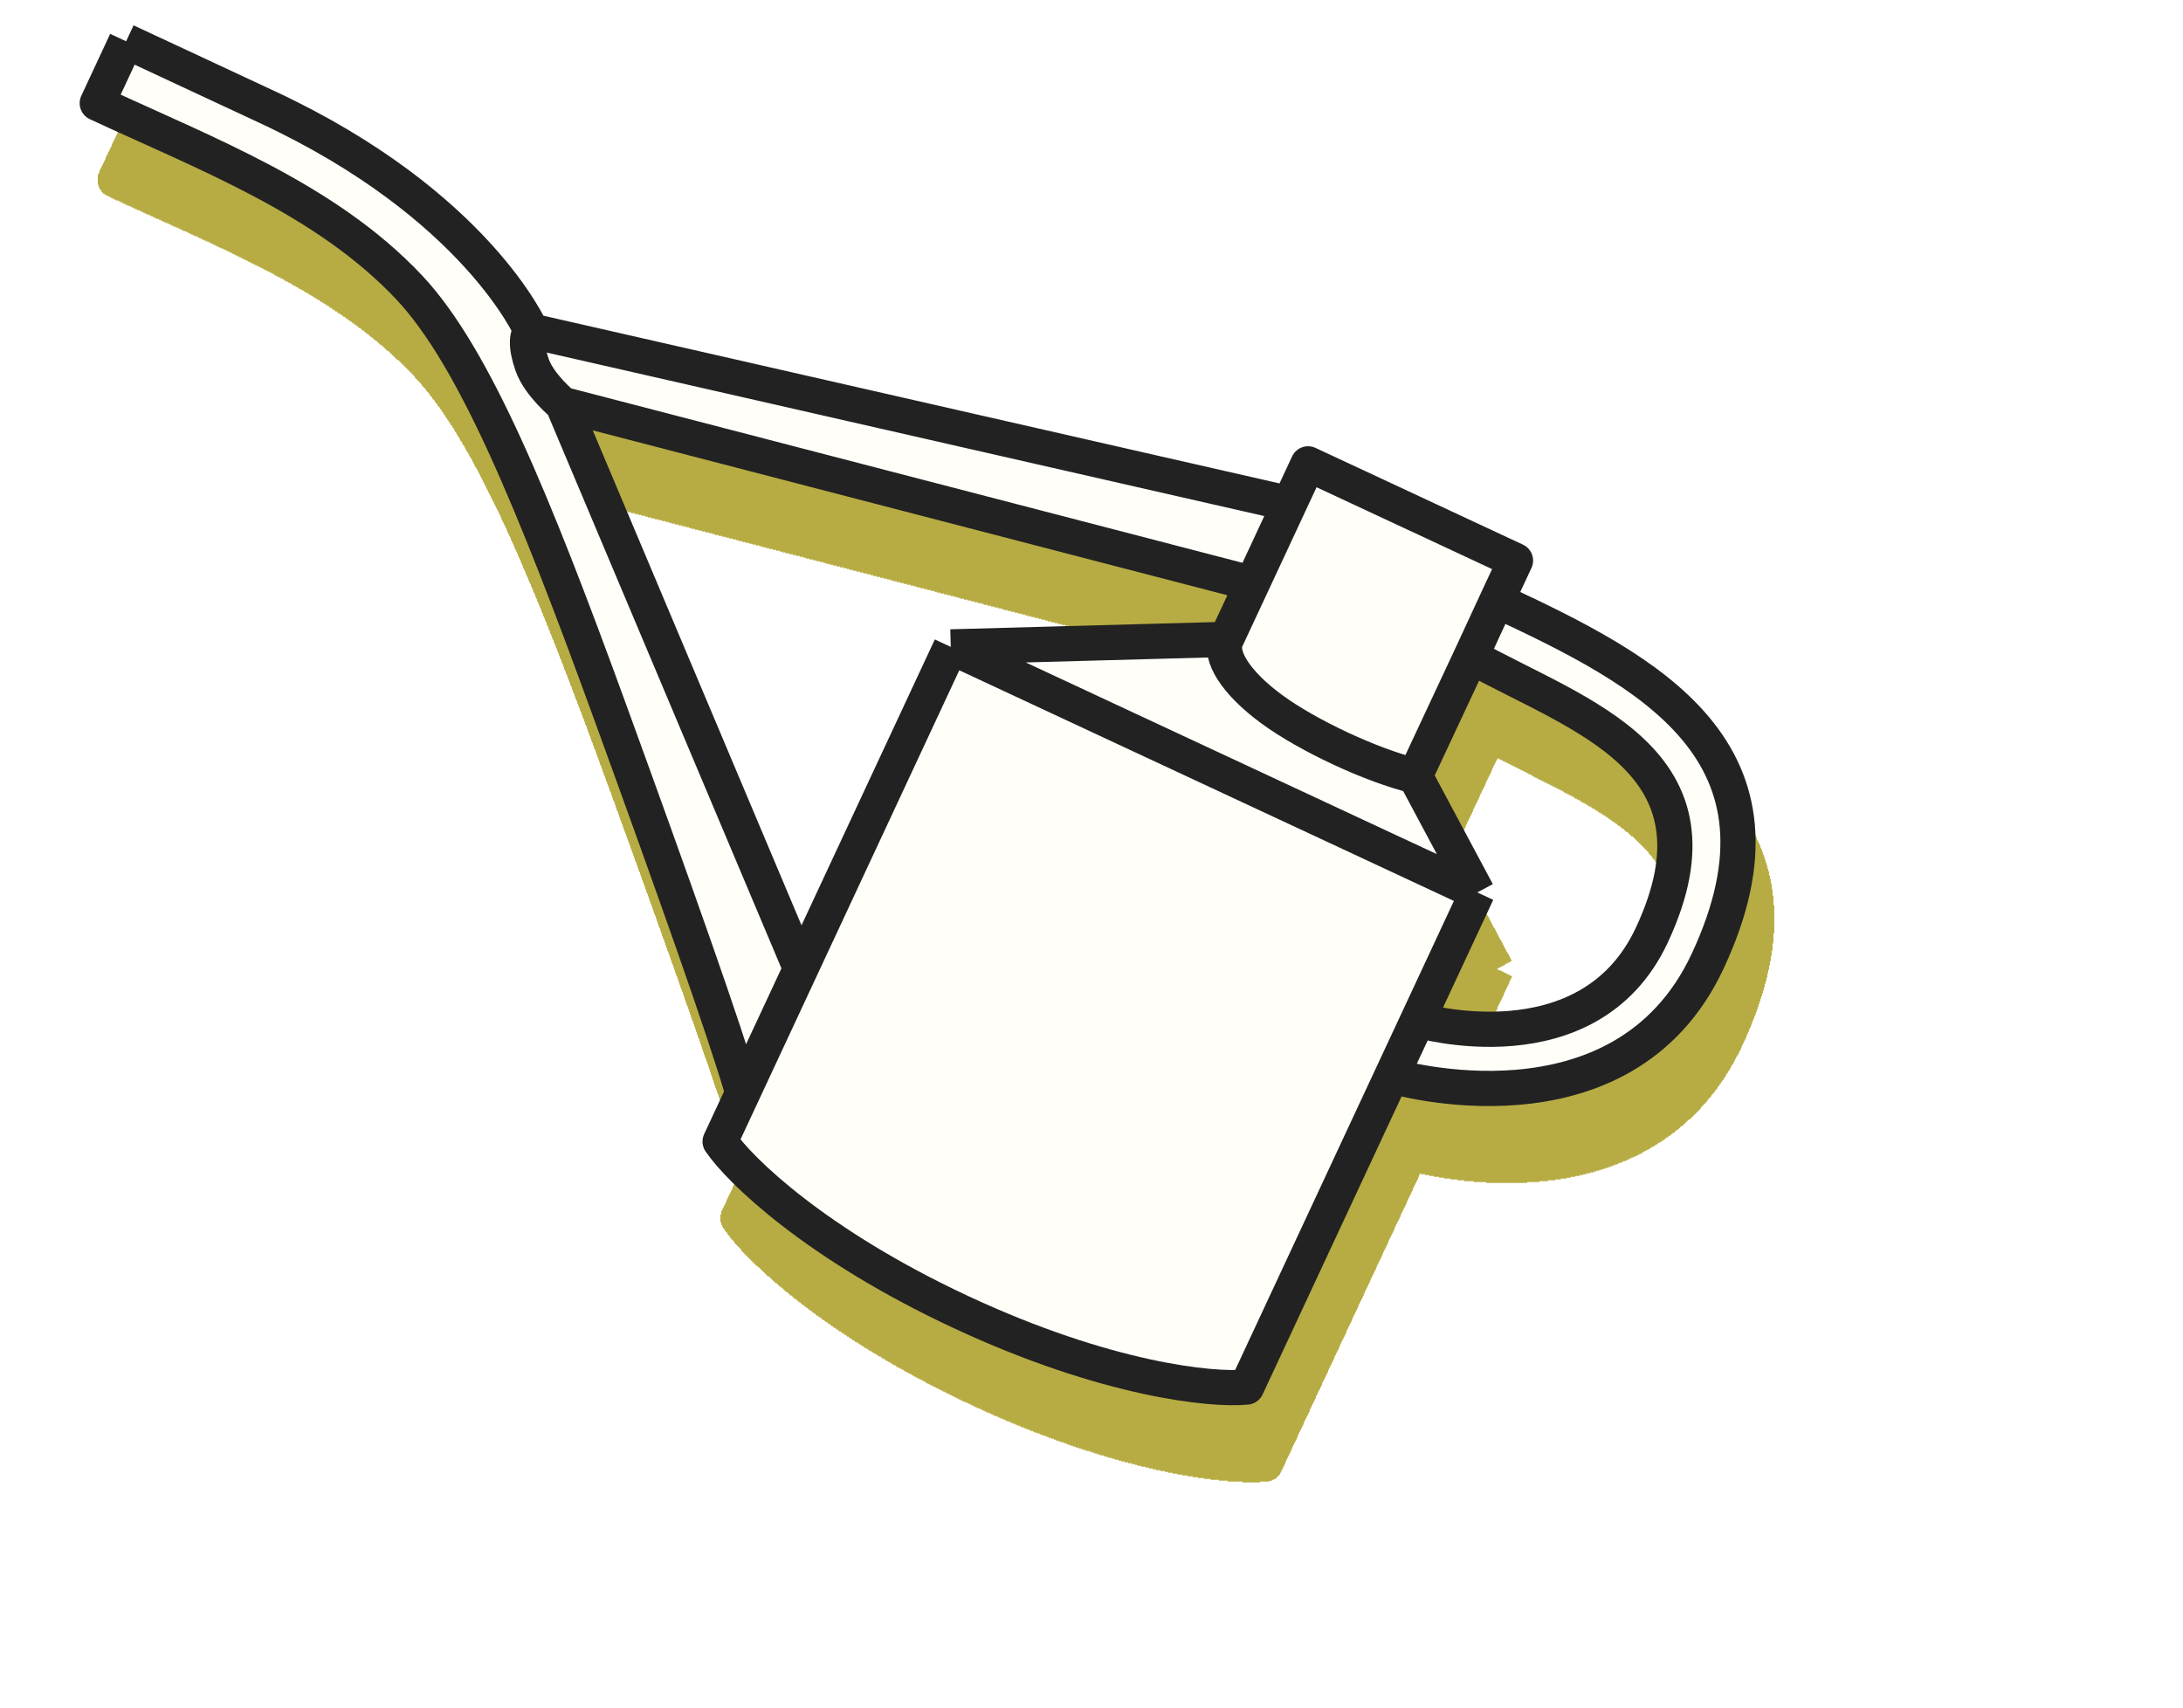
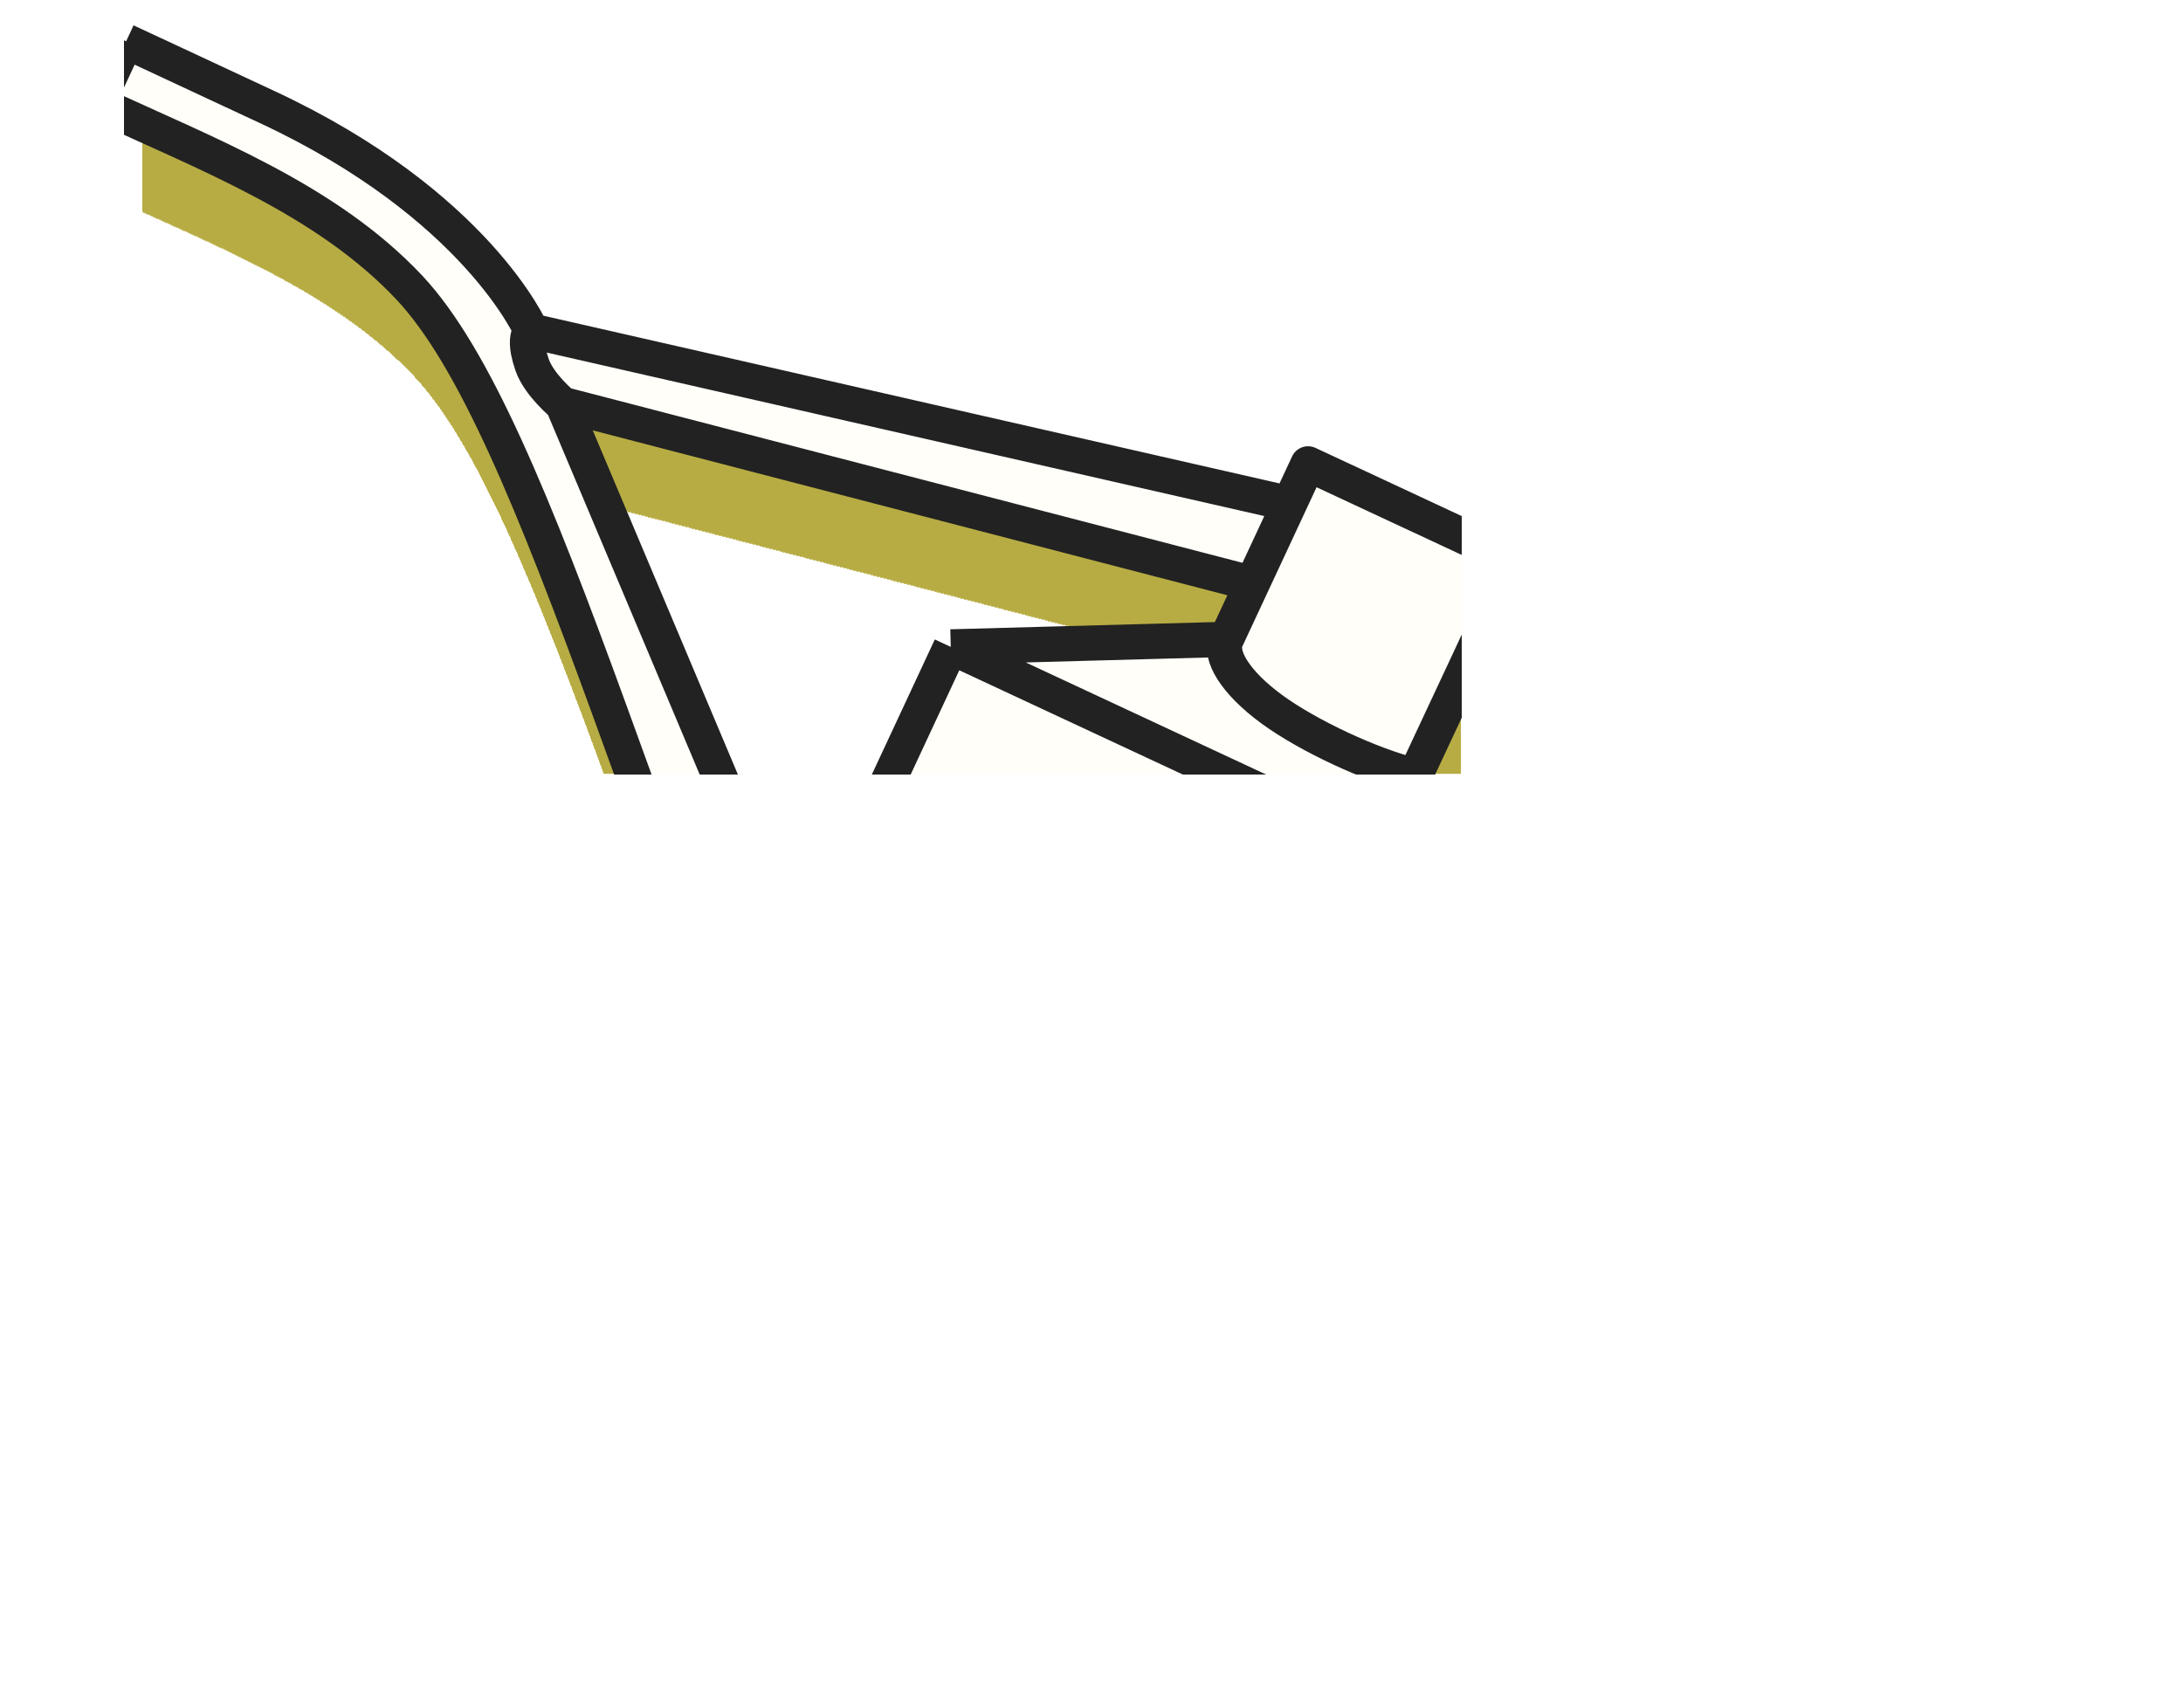
<svg xmlns="http://www.w3.org/2000/svg" width="124" height="97" viewBox="0 0 124 97" fill="none">
  <g filter="url(#filter0_d)" transform="rotate(50 0 100)                 translate(-75 -20)">
    <path fill-rule="evenodd" clip-rule="evenodd" d="M51.617 55.154C39.708 50.819 31.23 48.11 25.853 48.41C18.96 48.796 12.587 52.39 6.438 55.257L4.797 51.74L12.819 47.999C24.727 42.446 32.201 44.684 32.201 44.684L67.395 18.005L66.339 15.739L78.121 10.245L79.177 12.511C87.796 8.492 97.017 4.604 102.565 16.501C107.425 26.923 96.026 34.446 96.026 34.446L104.267 52.119C103.165 53.745 98.832 57.963 90.581 61.811C82.33 65.658 76.313 66.266 74.359 66.065L73.07 63.3C69.748 61.829 61.584 58.782 51.617 55.154ZM69.509 22.537L36.535 46.001L69.782 56.249L61.258 37.969L70.988 25.709L69.509 22.537ZM83.826 22.48L80.666 15.679C87.221 13.174 94.744 8.011 99.393 17.98C102.985 25.684 94.547 31.273 94.547 31.273L91.166 24.023L83.826 22.48Z" fill="#FFFEF9" />
    <path d="M73.07 63.3C69.748 61.829 61.584 58.782 51.617 55.154C39.708 50.819 31.23 48.11 25.853 48.41C18.96 48.796 12.587 52.39 6.438 55.257L4.797 51.74M73.07 63.3L74.359 66.065C76.313 66.266 82.33 65.658 90.581 61.811C98.832 57.963 103.165 53.745 104.267 52.119L96.026 34.446M73.07 63.3L69.782 56.249M96.026 34.446C96.026 34.446 107.425 26.923 102.565 16.501C97.017 4.604 87.796 8.492 79.177 12.511M96.026 34.446L94.547 31.273M79.177 12.511L78.121 10.245L66.339 15.739L67.395 18.005M79.177 12.511L80.666 15.679M67.395 18.005L32.201 44.684M67.395 18.005L69.509 22.537M32.201 44.684C32.201 44.684 24.727 42.446 12.819 47.999M32.201 44.684C32.195 45.004 32.575 45.463 33.704 45.89C34.834 46.317 36.535 46.001 36.535 46.001M12.819 47.999C3.62 52.289 10.639 49.015 4.797 51.74M12.819 47.999L4.797 51.74M36.535 46.001L69.509 22.537M36.535 46.001L69.782 56.249M69.509 22.537L70.988 25.709M70.988 25.709L61.258 37.969M70.988 25.709C71.41 26.615 73.201 26.883 75.678 26.28C78.156 25.676 81.781 23.986 83.826 22.48M61.258 37.969L69.782 56.249M61.258 37.969L91.166 24.023M80.666 15.679L83.826 22.48M80.666 15.679C87.221 13.174 94.744 8.011 99.393 17.98C102.985 25.684 94.547 31.273 94.547 31.273M83.826 22.48L91.166 24.023M91.166 24.023L94.547 31.273" stroke="#222222" stroke-width="2" stroke-linejoin="round" />
  </g>
  <defs>
-     <filter id="filter0_d" x="0.671" y="0.671" width="122.437" height="95.527" filterUnits="userSpaceOnUse" color-interpolation-filters="sRGB">
+     <filter id="filter0_d" x="0.671" y="0.671" width="61.218" height="47.763" filterUnits="userSpaceOnUse" color-interpolation-filters="sRGB">
      <feFlood flood-opacity="0" result="BackgroundImageFix" />
      <feColorMatrix in="SourceAlpha" type="matrix" values="0 0 0 0 0 0 0 0 0 0 0 0 0 0 0 0 0 0 127 0" />
      <feOffset dx="4" dy="2" />
      <feColorMatrix type="matrix" values="0 0 0 0 0.718 0 0 0 0 0.675 0 0 0 0 0.263 0 0 0 1 0" />
      <feBlend mode="normal" in2="BackgroundImageFix" result="effect1_dropShadow" />
      <feBlend mode="normal" in="SourceGraphic" in2="effect1_dropShadow" result="shape" />
    </filter>
  </defs>
</svg>
